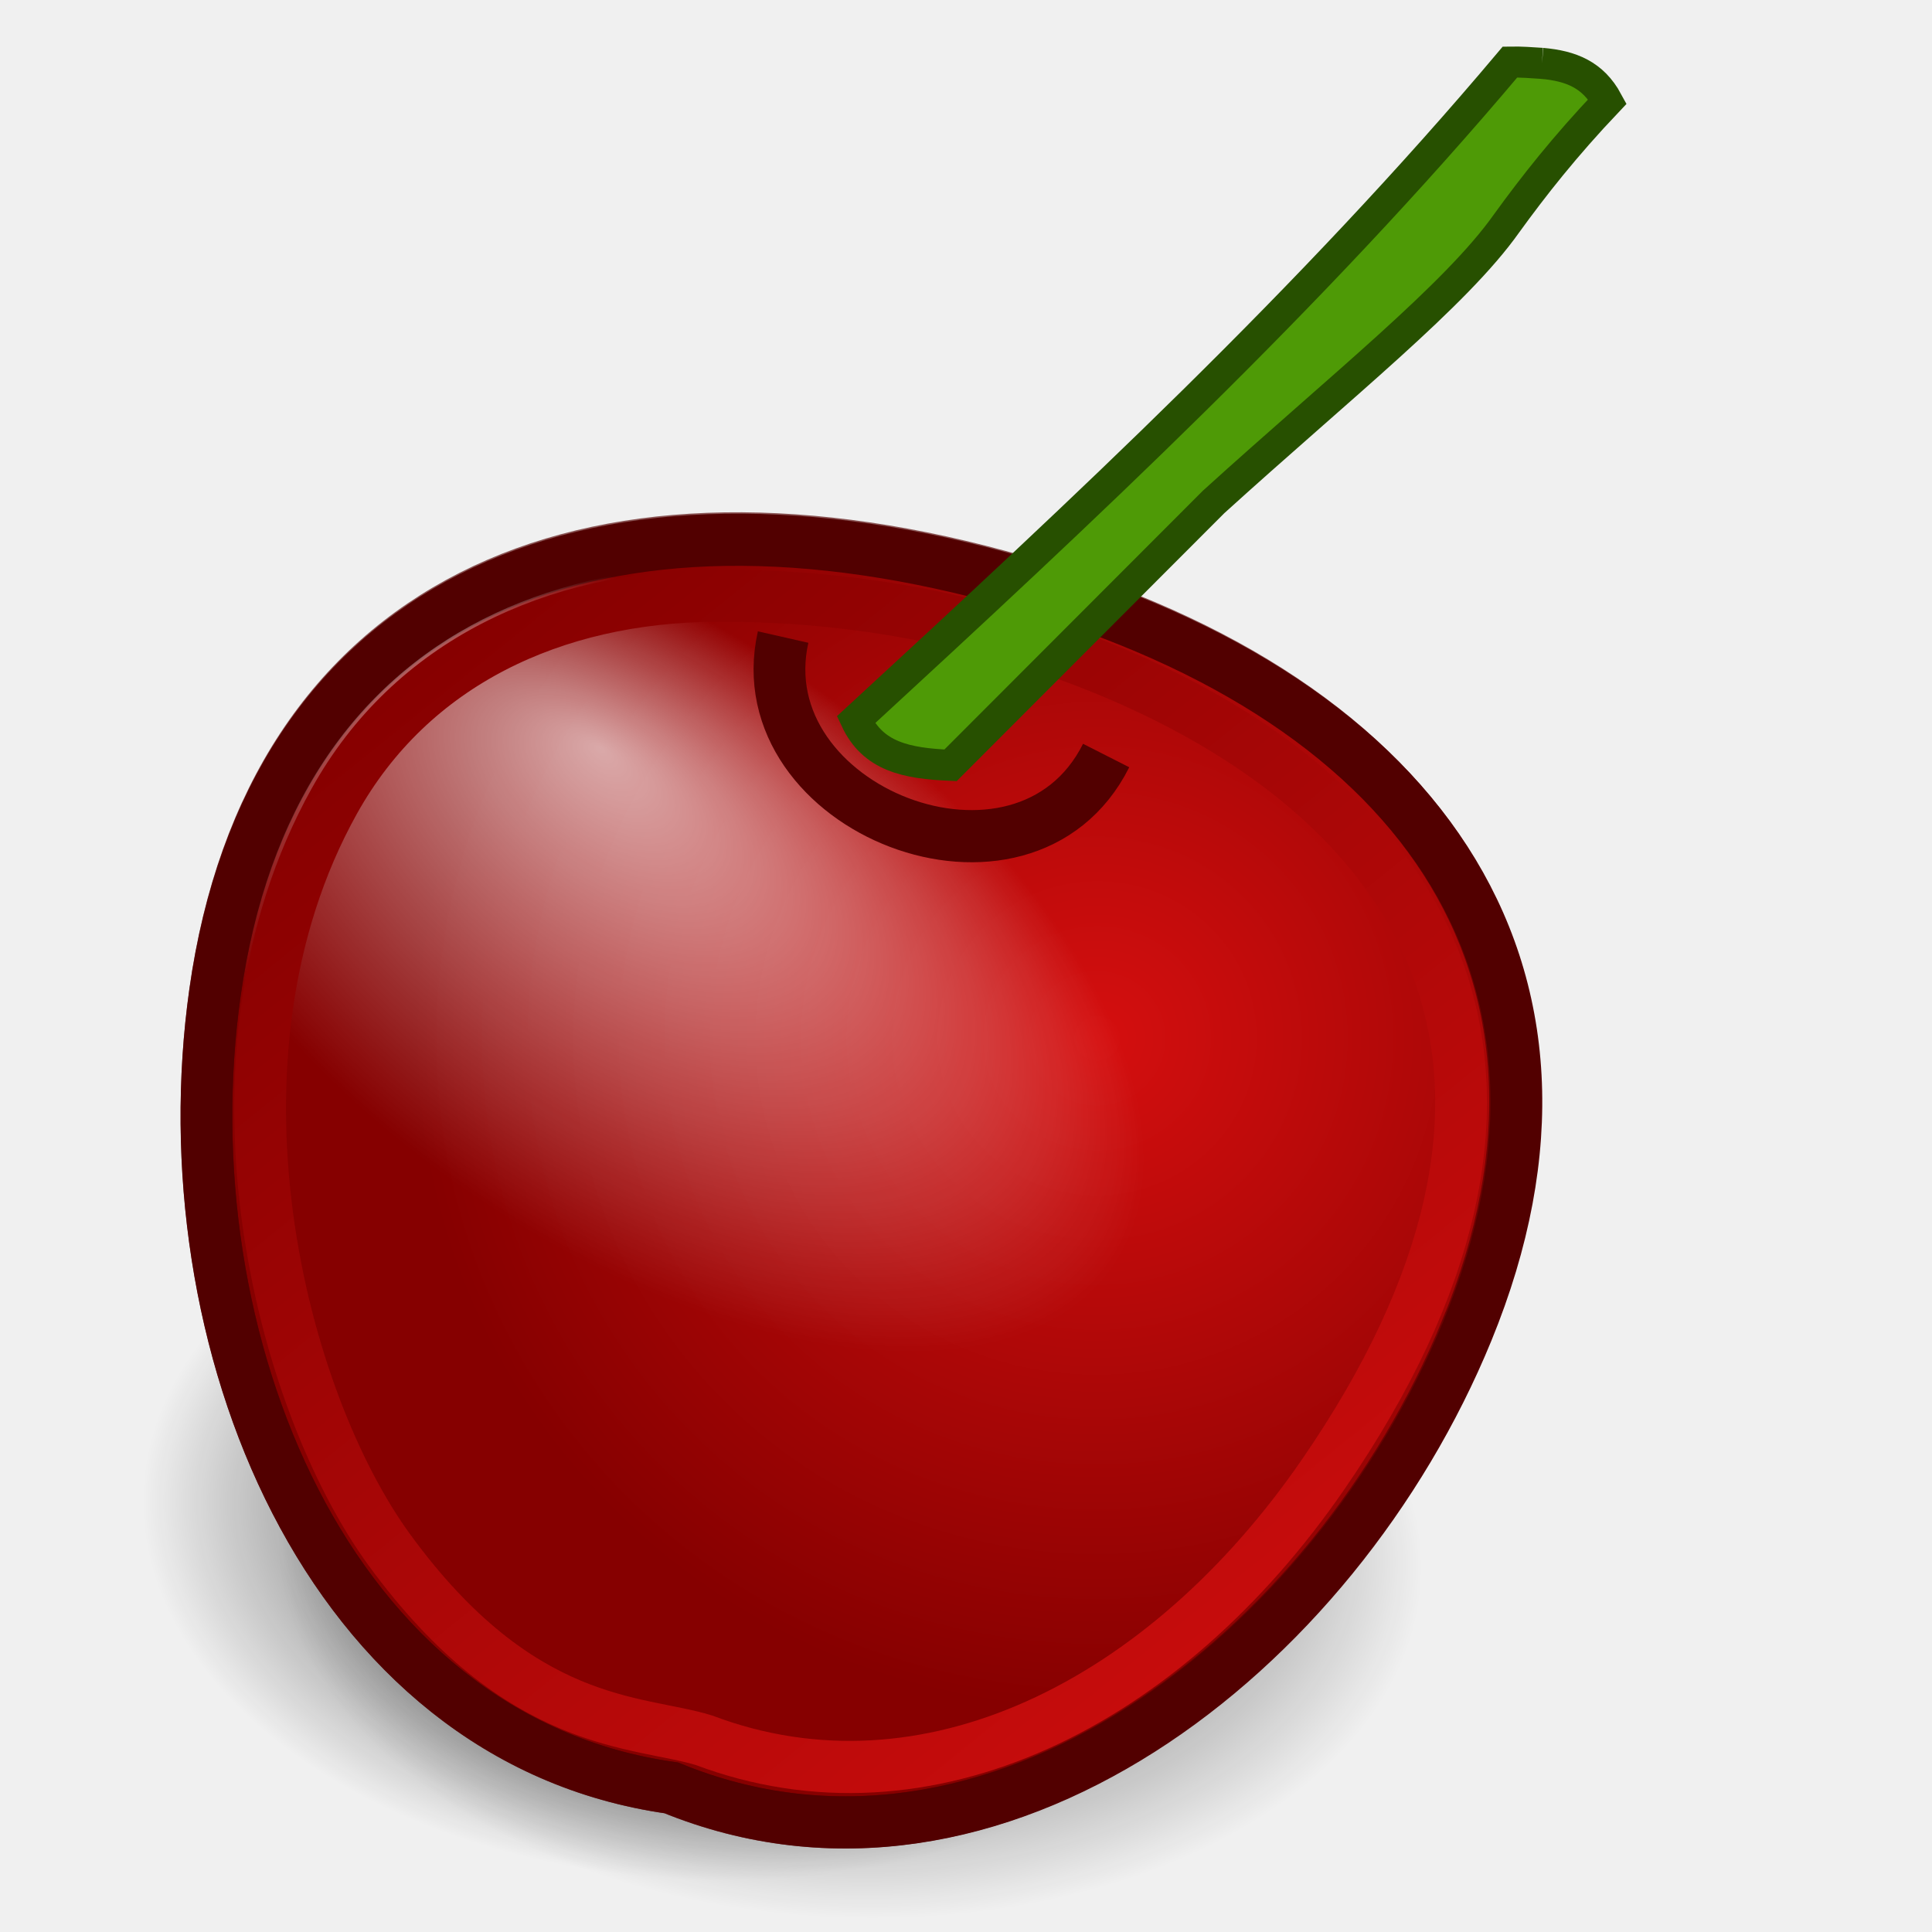
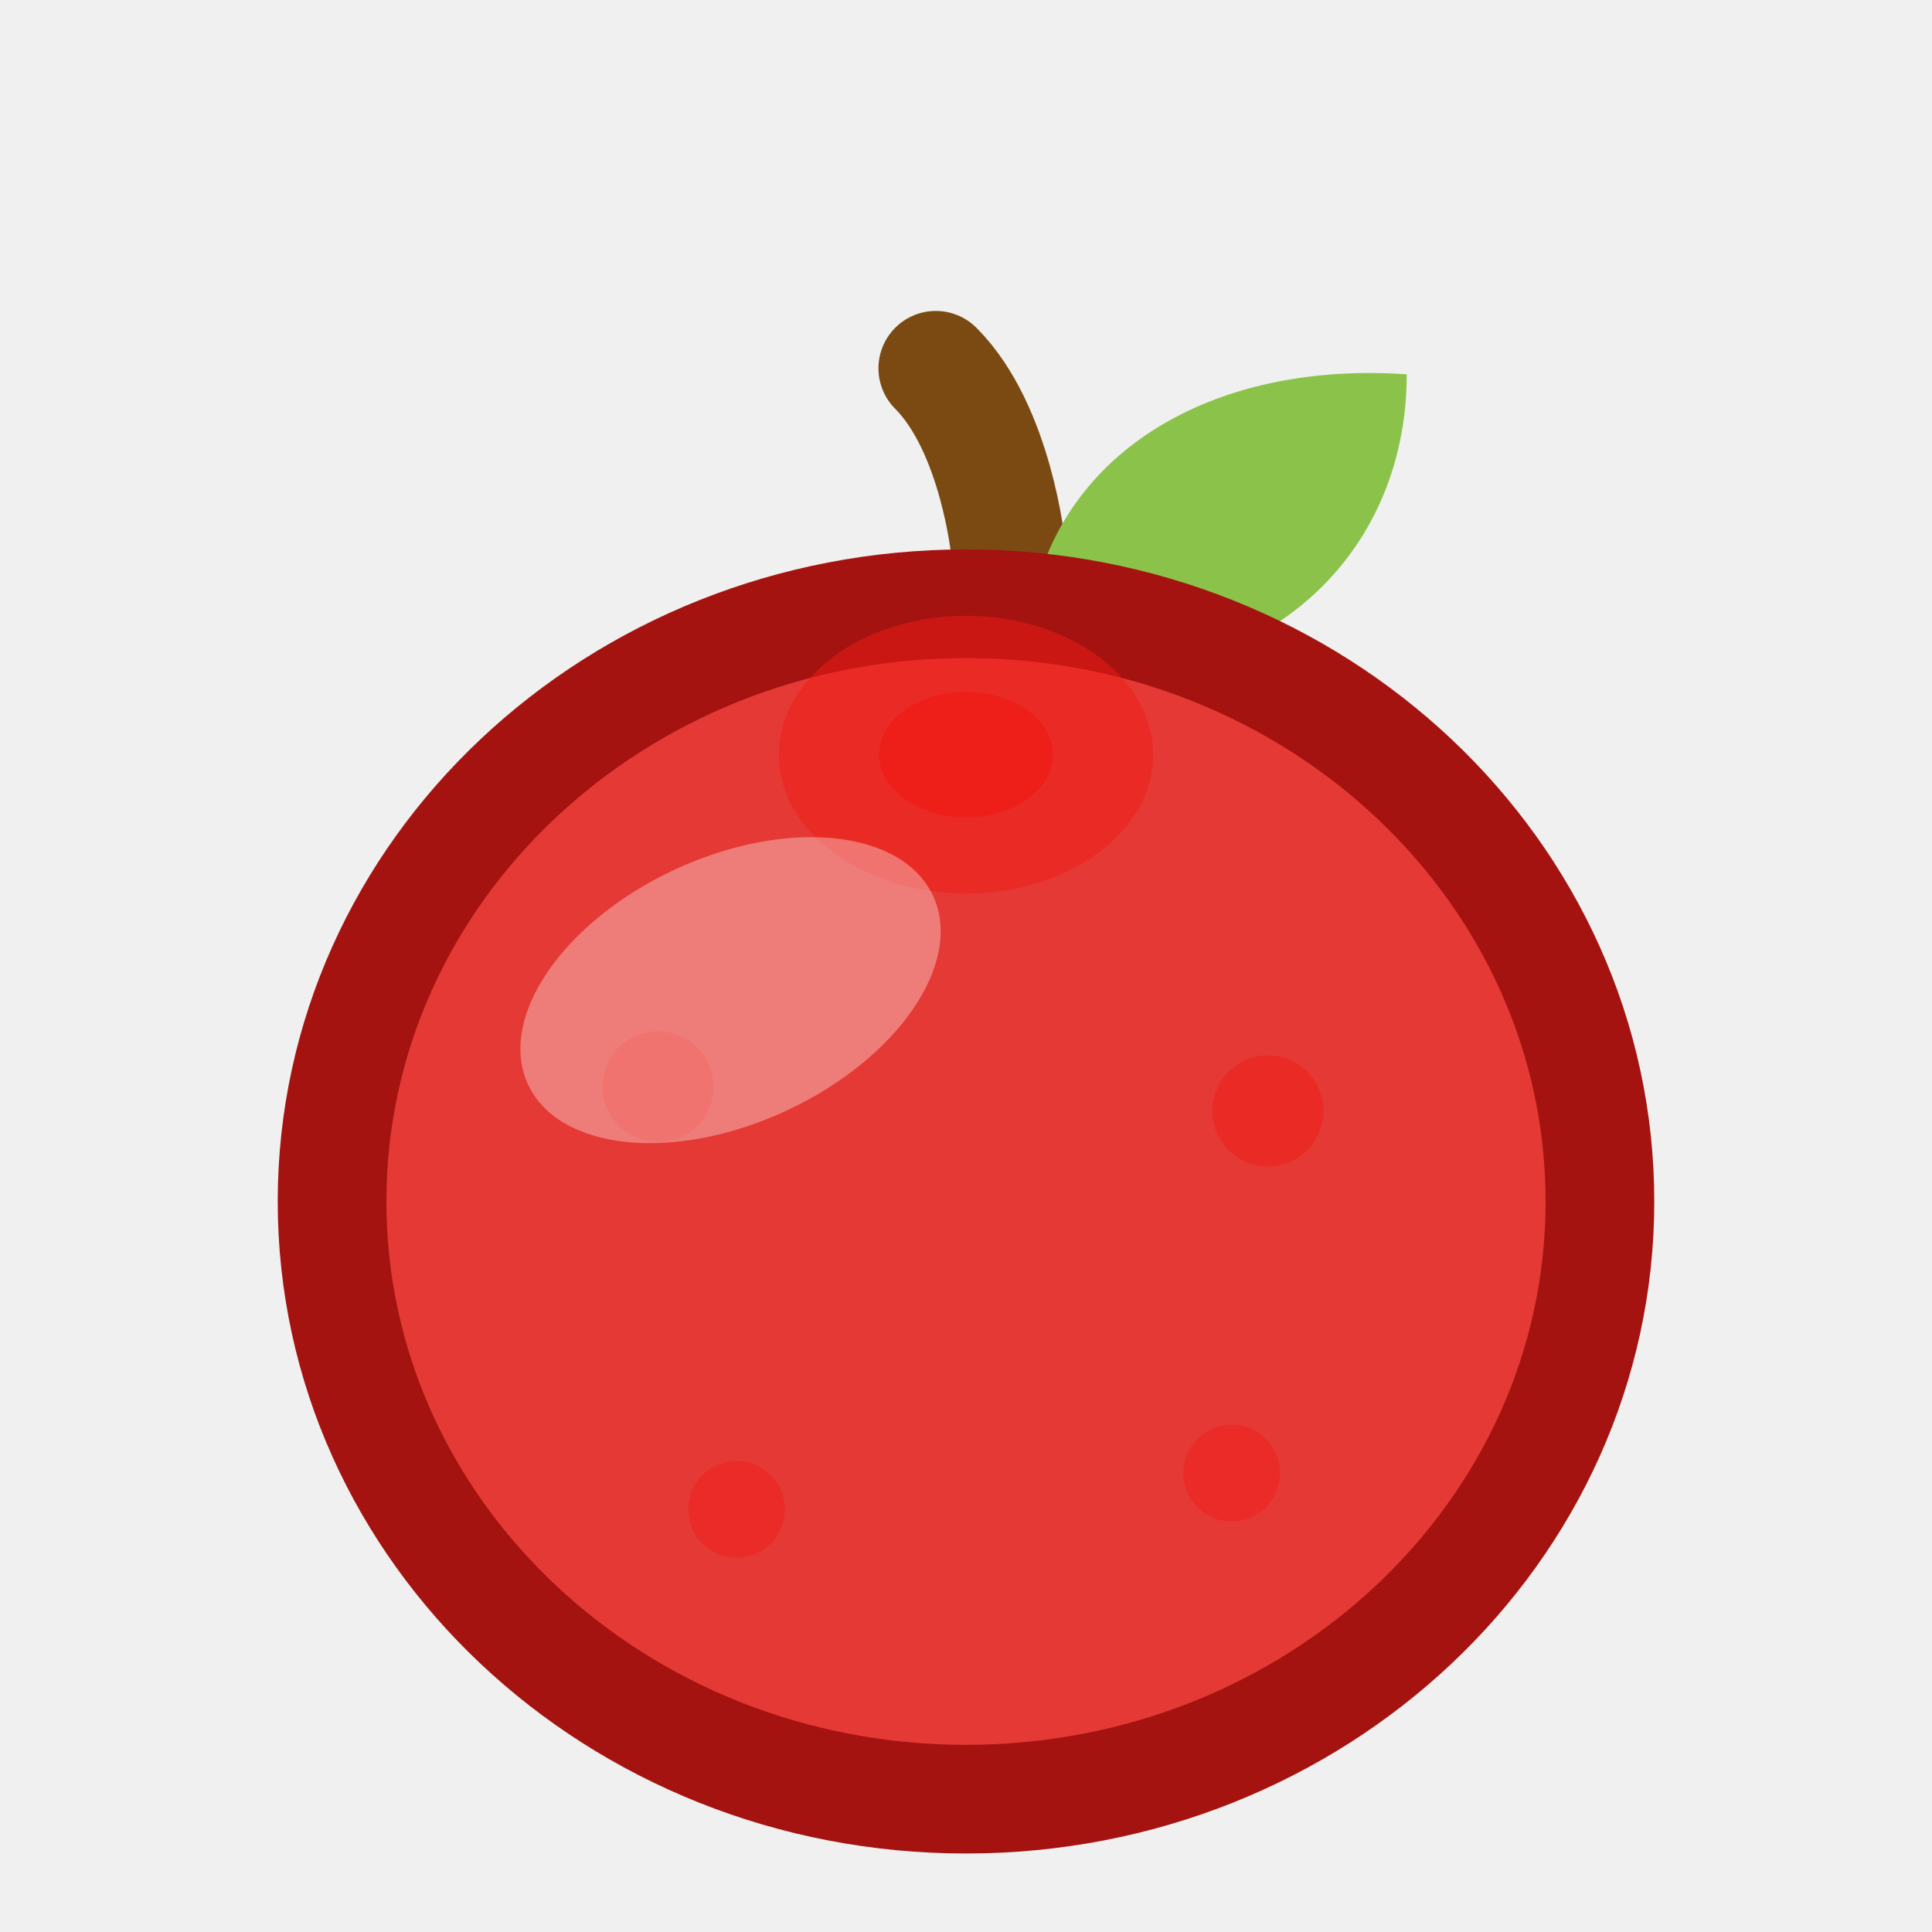
- <svg xmlns="http://www.w3.org/2000/svg" xmlns:xlink="http://www.w3.org/1999/xlink" width="48" height="48" id="svg3119" version="1.1">
-   <defs id="defs3121">
-     <linearGradient id="G1-6-5-0">
-       <stop id="s1-3-2" style="stop-color:#59a40f;stop-opacity:1" offset="0" />
-       <stop id="s2-9-9" style="stop-color:#306102;stop-opacity:1" offset="1" />
-     </linearGradient>
-     <radialGradient xlink:href="#G4-0" id="radialGradient3059" gradientUnits="userSpaceOnUse" gradientTransform="matrix(1.097181,-0.06040066,0.05995679,1.072419,-4.515095,1.139923)" cx="33.921" cy="32.026" fx="33.921" fy="32.026" r="12.011" />
-     <linearGradient id="G4-0">
-       <stop id="s7-3" style="stop-color:#d50f0f;stop-opacity:1" offset="0" />
-       <stop id="s8-9" style="stop-color:#860000;stop-opacity:1" offset="1" />
-     </linearGradient>
-     <radialGradient xlink:href="#G2-9" id="radialGradient3061" gradientUnits="userSpaceOnUse" gradientTransform="matrix(0.7893072,0.4930809,-0.2597058,0.4157284,13.53289,6.7682)" cx="25.346" cy="30.31" fx="22.506" fy="25.064" r="12.011" />
-     <linearGradient id="G2-9">
-       <stop id="s3-69" style="stop-color:#fff;stop-opacity:1" offset="0" />
-       <stop id="s4-33" style="stop-color:#fff;stop-opacity:0" offset="1" />
-     </linearGradient>
-     <linearGradient xlink:href="#G4-0" id="linearGradient3063" gradientUnits="userSpaceOnUse" gradientTransform="translate(0.2838212,1.579463)" x1="42.551" y1="46.026" x2="22.734" y2="23.323" />
-     <linearGradient id="linearGradient3090">
-       <stop id="stop3092" style="stop-color:#d50f0f;stop-opacity:1" offset="0" />
-       <stop id="stop3094" style="stop-color:#860000;stop-opacity:1" offset="1" />
-     </linearGradient>
-     <radialGradient xlink:href="#G5" id="radialGradient4124" gradientUnits="userSpaceOnUse" gradientTransform="matrix(1.156231,0.05007445,-0.03237903,0.7369073,5.710661,995.0593)" cx="15.116" cy="63.965" fx="13.292" fy="60.044" r="12.289" />
-     <linearGradient id="G5">
-       <stop id="s9" style="stop-color:#000;stop-opacity:1" offset="0" />
-       <stop id="s10" style="stop-color:#000;stop-opacity:0" offset="1" />
-     </linearGradient>
-     <radialGradient xlink:href="#G5" id="radialGradient4122" gradientUnits="userSpaceOnUse" gradientTransform="matrix(1.048606,0.04541342,-0.02992369,0.6810268,6.989909,-6.67251)" cx="15.116" cy="63.965" fx="15.116" fy="63.965" r="12.289" />
-     <linearGradient id="linearGradient3101">
-       <stop id="stop3103" style="stop-color:#000;stop-opacity:1" offset="0" />
-       <stop id="stop3105" style="stop-color:#000;stop-opacity:0" offset="1" />
-     </linearGradient>
-     <radialGradient r="12.289" fy="63.965" fx="15.116" cy="63.965" cx="15.116" gradientTransform="matrix(1.134648,0.04913974,-0.03237903,0.7369073,2.405792,994.1308)" gradientUnits="userSpaceOnUse" id="radialGradient3117" xlink:href="#G5" />
-     <linearGradient id="G1-6-5-8">
-       <stop id="s1-3-5" style="stop-color:#59a40f;stop-opacity:1" offset="0" />
-       <stop id="s2-9-8" style="stop-color:#306102;stop-opacity:1" offset="1" />
-     </linearGradient>
-   </defs>
-   <g id="layer1" transform="translate(0,-1004.362)">
-     <path style="fill:url(#radialGradient3117)" id="path30" d="m 31.429,1042.614 c -0.218,5.002 -6.64,8.787 -14.342,8.454 -7.702,-0.334 -13.767,-4.66 -13.546,-9.662 0.218,-5.002 6.64,-8.787 14.342,-8.454 7.702,0.334 13.767,4.66 13.546,9.662 l 0,0 z" />
-     <path style="fill:url(#radialGradient4124)" id="path32" d="m 35.326,1043.568 c -0.218,5.002 -6.758,8.782 -14.607,8.442 -7.848,-0.34 -14.032,-4.671 -13.811,-9.673 0.218,-5.002 6.758,-8.782 14.607,-8.442 7.848,0.34 14.032,4.671 13.811,9.673 l 0,0 z" />
-     <g transform="matrix(1.284668,0.05563683,-0.05688801,1.294702,-15.32258,984.9416)" id="cherry2">
-       <path d="m 42.021,38.735 c -2.28,6.289 -8.636,11.671 -14.976,9.411 -6.706,-0.642 -10.134,-8.201 -9.485,-14.852 0.729,-7.471 6.64,-10.416 14.793,-8.602 8.154,1.814 12.229,6.98 9.668,14.043 z" id="p5" style="fill:url(#radialGradient3059);stroke:#520000;stroke-width:1" />
-       <path d="m 41.995,38.724 c -2.277,6.296 -8.627,11.684 -14.96,9.422 -6.699,-0.643 -10.123,-8.21 -9.475,-14.868 0.728,-7.479 6.632,-10.428 14.778,-8.612 8.145,1.816 12.216,6.987 9.658,14.059 z" id="p6" style="opacity:0.66;fill:url(#radialGradient3061);stroke:#520000;stroke-width:1" />
-       <path d="m 26.86,25.277 c -3.072,0.156 -5.788,1.526 -7.162,4.253 -2.537,5.036 -0.535,11.521 1.706,14.299 2.677,3.324 4.934,3.044 6.227,3.378 C 31.989,48.627 36.5,46.135 39.359,41.601 44.143,34.017 41.126,28.92 34.88,26.514 32.384,25.552 29.613,25.137 26.86,25.277 z" id="p7" style="fill:none;stroke:url(#linearGradient3063);stroke-width:1" />
-       <path d="m 28.224,26.012 c -0.601,3.336 4.888,5.213 6.336,2.001" id="p8" style="fill:none;stroke:#520000;stroke-width:1" />
-     </g>
-     <path style="fill:#4e9a06;stroke:#275000;stroke-width:0.771" d="m 38.31,1005.936 c -0.242,-0.016 -0.518,-0.037 -0.795,-0.032 -4.953,5.883 -10.589,11.126 -16.251,16.342 0.426,0.91 1.247,1.083 2.352,1.13 l 6.536,-6.544 c 3.163,-2.87 6.022,-5.14 7.279,-6.921 0.673,-0.929 1.446,-1.912 2.506,-3.029 -0.359,-0.663 -0.903,-0.882 -1.627,-0.946 l 1.1e-5,-2e-4 z" id="stem" />
-   </g>
+ <svg xmlns="http://www.w3.org/2000/svg" width="48" height="48" viewBox="0 0 16 16">
+   <path d="M 8.35 4.55 C 8.35 4.55 8.25 3.55 7.75 3.05" stroke="#7a4a12" stroke-width="0.95" fill="none" stroke-linecap="round" />
+   <path d="M 8.65 4.65 C 9.05 3.6 10.2 3.0 11.65 3.1 C 11.65 4.45 10.7 5.5 9.2 5.6 C 9.0 5.5 8.85 5.1 8.65 4.65 Z" fill="#8bc34a" />
+   <ellipse cx="8" cy="9.95" rx="5.25" ry="4.95" fill="#e53935" stroke="#a41310" stroke-width="0.9" />
+   <ellipse cx="8" cy="6.25" rx="1.55" ry="1.15" fill="#ef1b16" opacity="0.5" />
+   <ellipse cx="8" cy="6.25" rx="0.72" ry="0.52" fill="#ef1b16" opacity="0.75" />
+   <circle cx="5.45" cy="9.0" r="0.46" fill="#ef1b16" opacity="0.5" />
+   <circle cx="10.5" cy="9.2" r="0.46" fill="#ef1b16" opacity="0.5" />
+   <circle cx="6.1" cy="12.5" r="0.4" fill="#ef1b16" opacity="0.45" />
+   <circle cx="10.2" cy="12.2" r="0.4" fill="#ef1b16" opacity="0.45" />
+   <ellipse cx="6.05" cy="8.2" rx="1.85" ry="1.1" fill="#ffffff" opacity="0.34" transform="rotate(-25 6.05 8.2)" />
</svg>
